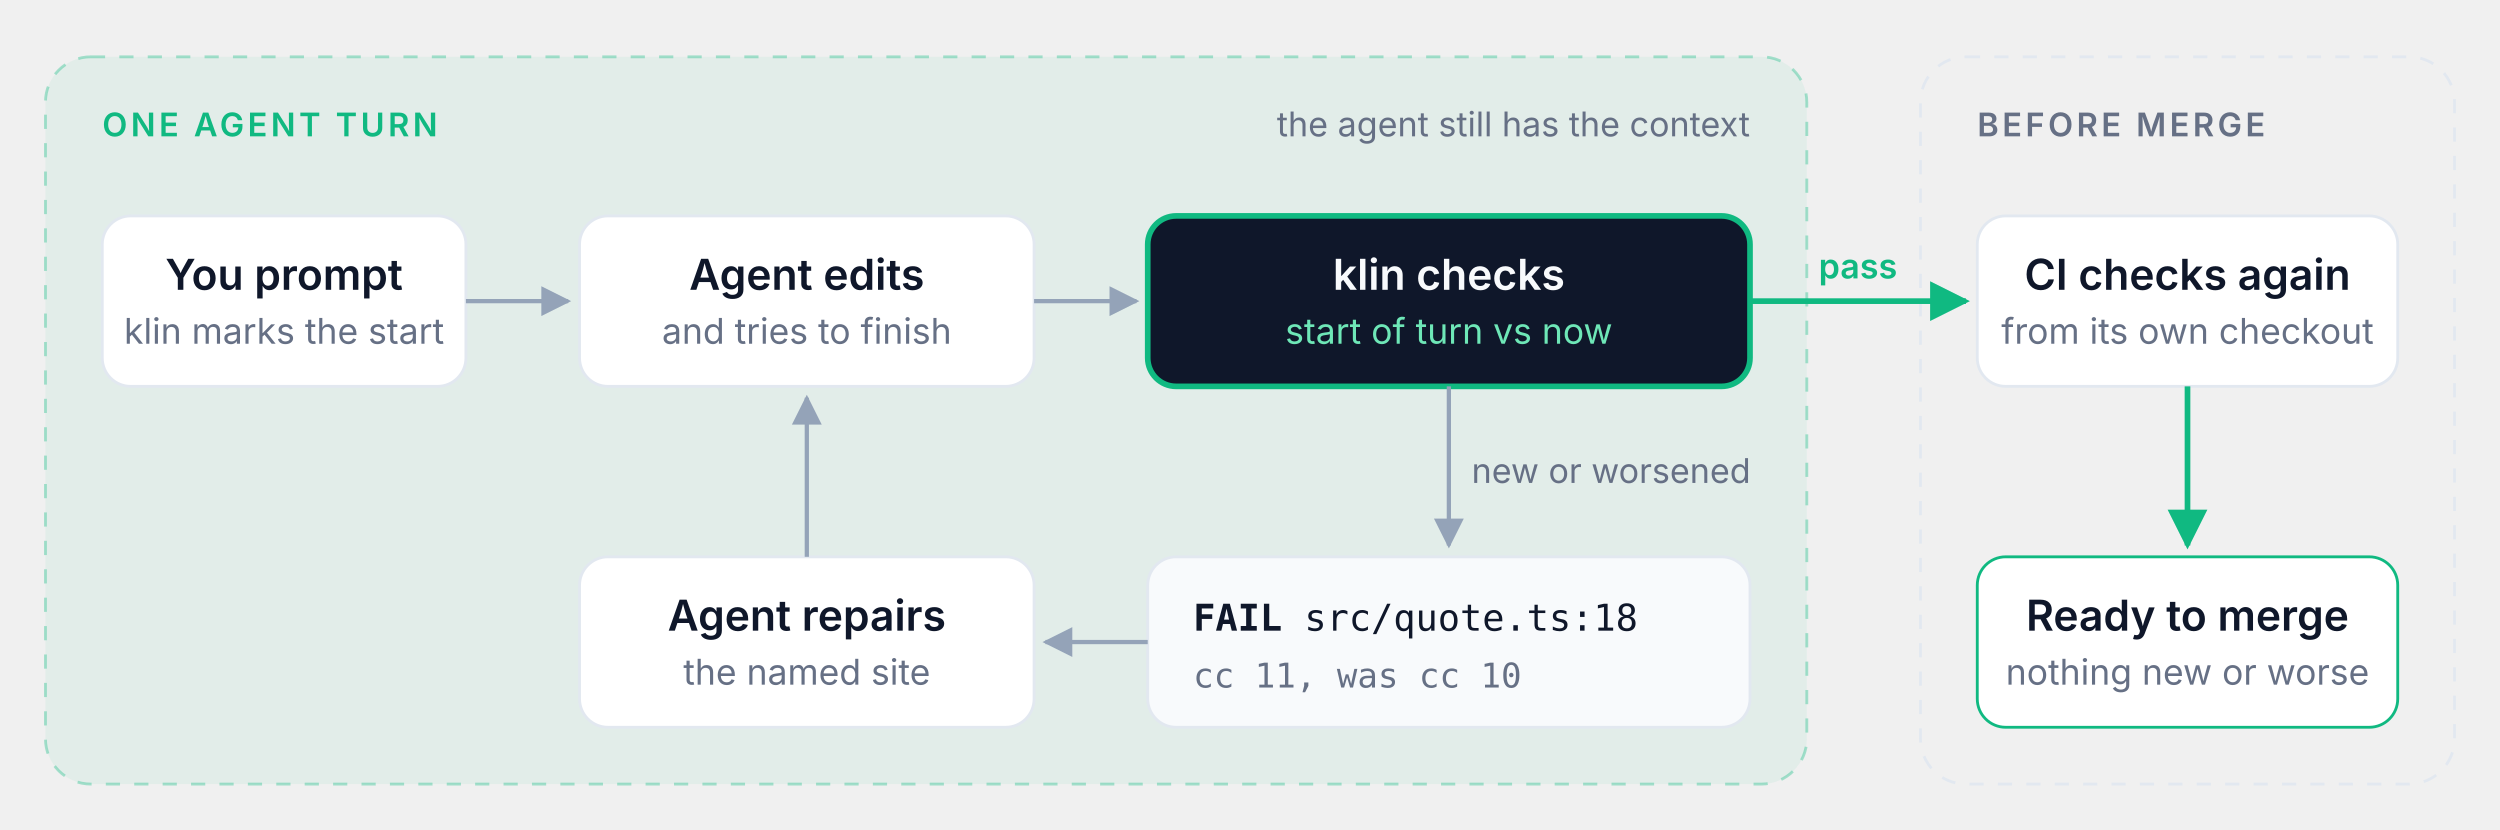
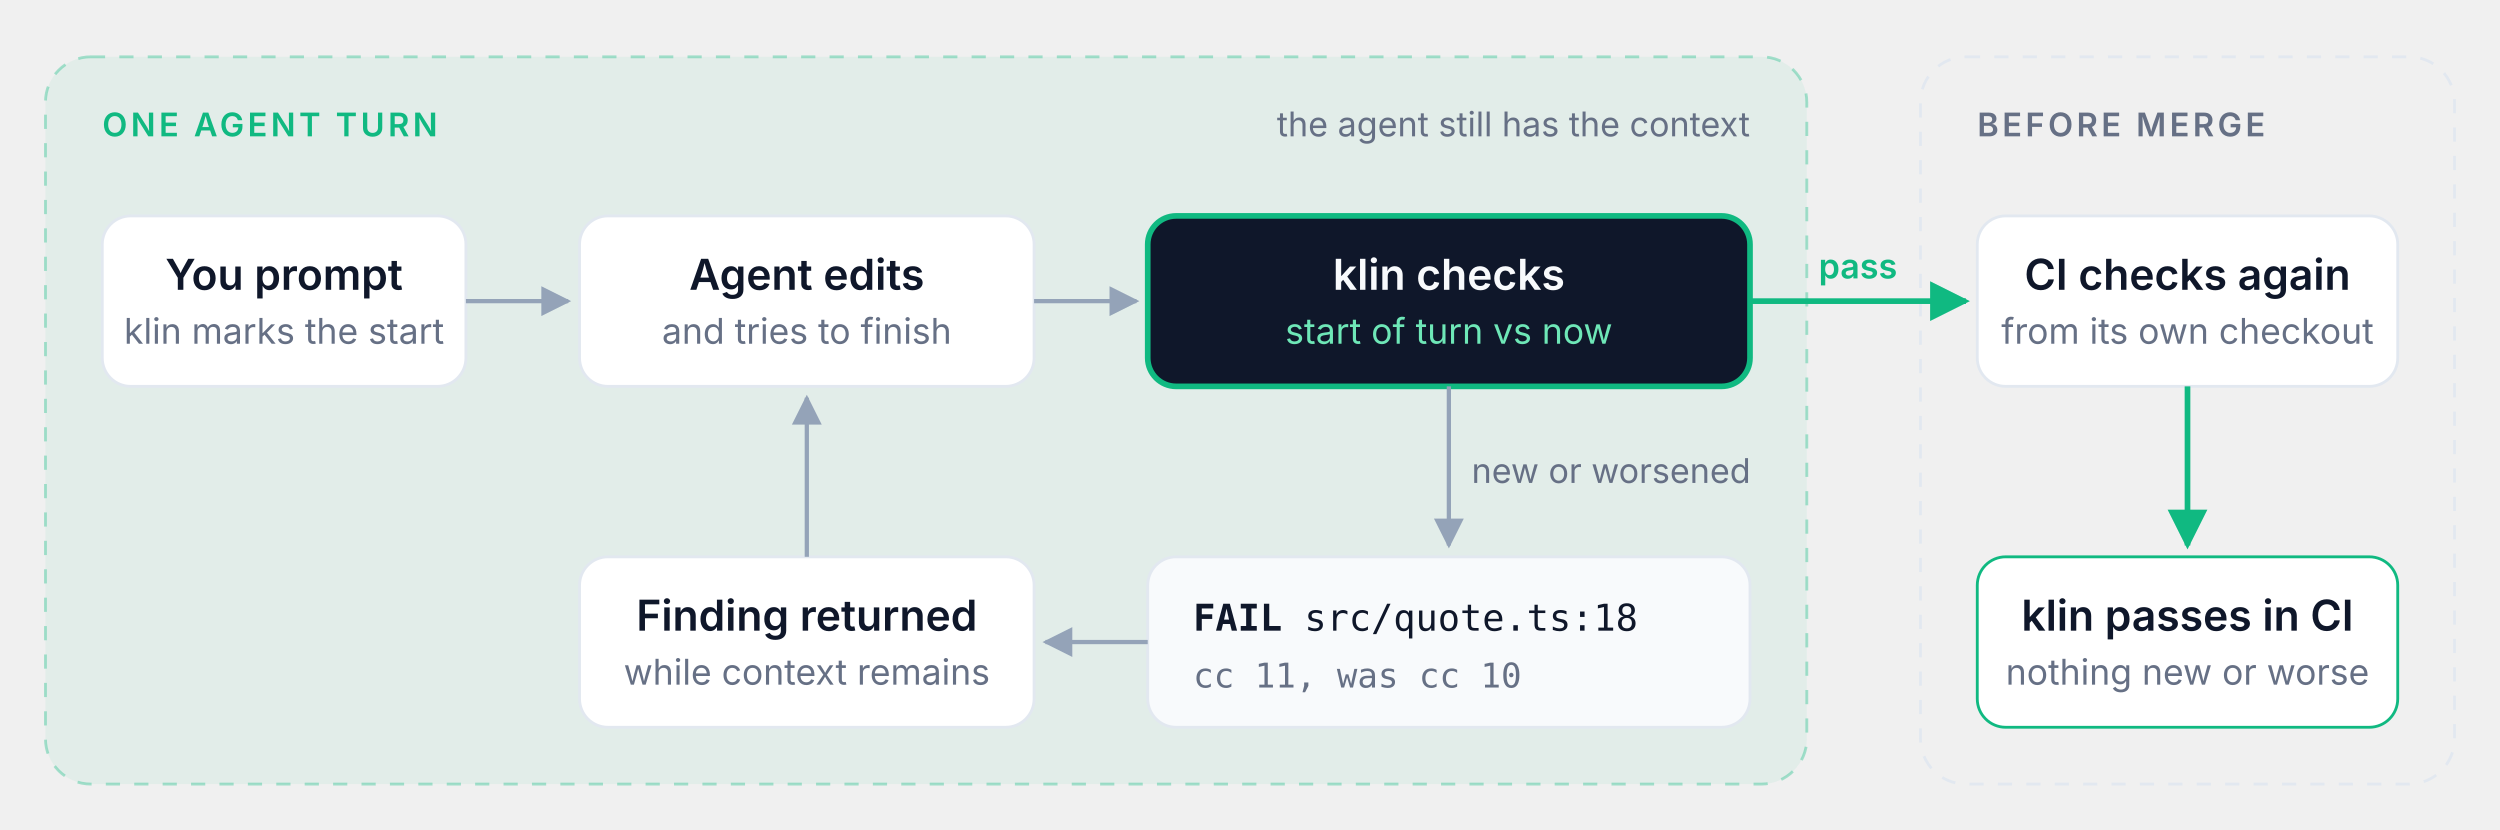
<svg xmlns="http://www.w3.org/2000/svg" width="880" height="292" viewBox="0 0 880 292" role="img" aria-labelledby="title desc" font-family="Inter, -apple-system, BlinkMacSystemFont, 'Segoe UI', Helvetica, Arial, sans-serif">
  <defs>
    <marker id="a" viewBox="0 0 10 10" refX="9" refY="5" markerWidth="7" markerHeight="7" orient="auto-start-reverse">
      <path d="M0 0L10 5L0 10z" fill="#94A3B8" />
    </marker>
    <marker id="g" viewBox="0 0 10 10" refX="9" refY="5" markerWidth="7" markerHeight="7" orient="auto-start-reverse">
      <path d="M0 0L10 5L0 10z" fill="#10B981" />
    </marker>
  </defs>
  <rect x="16" y="20" width="620" height="256" rx="16" fill="#10B981" fill-opacity="0.06" stroke="#10B981" stroke-opacity="0.35" stroke-dasharray="5 5" />
  <text x="36" y="48" font-size="11.5" font-weight="600" letter-spacing="1.2" fill="#10B981">ONE AGENT TURN</text>
  <text x="616" y="48" text-anchor="end" font-size="12" fill="#667085">the agent still has the context</text>
  <rect x="676" y="20" width="188" height="256" rx="16" fill="none" stroke="#E2E8F0" stroke-dasharray="5 5" />
  <text x="696" y="48" font-size="11.5" font-weight="600" letter-spacing="1.2" fill="#667085">BEFORE MERGE</text>
  <rect x="36" y="76" width="128" height="60" rx="10" fill="#FFFFFF" stroke="#E2E8F0" stroke-width="1" />
  <text x="100.0" y="102" text-anchor="middle" font-size="15" font-weight="600" fill="#0F172A">You prompt</text>
  <text x="100.0" y="121" text-anchor="middle" font-size="12.5" fill="#667085">klin marks the start</text>
  <rect x="204" y="76" width="160" height="60" rx="10" fill="#FFFFFF" stroke="#E2E8F0" stroke-width="1" />
  <text x="284.0" y="102" text-anchor="middle" font-size="15" font-weight="600" fill="#0F172A">Agent edits</text>
  <text x="284.0" y="121" text-anchor="middle" font-size="12.5" fill="#667085">and tries to finish</text>
  <rect x="404" y="76" width="212" height="60" rx="10" fill="#0F172A" stroke="#10B981" stroke-width="2" />
  <text x="510.0" y="102" text-anchor="middle" font-size="15" font-weight="600" fill="#F8FAFC">klin checks</text>
  <text x="510.0" y="121" text-anchor="middle" font-size="12.5" fill="#6EE7B7">start of turn vs now</text>
  <rect x="204" y="196" width="160" height="60" rx="10" fill="#FFFFFF" stroke="#E2E8F0" stroke-width="1" />
-   <text x="284.0" y="222" text-anchor="middle" font-size="15" font-weight="600" fill="#0F172A">Agent repairs</text>
-   <text x="284.0" y="241" text-anchor="middle" font-size="12.5" fill="#667085">the named site</text>
+   <text x="284.0" y="222" text-anchor="middle" font-size="15" font-weight="600" fill="#0F172A">Finding returned</text>
+   <text x="284.0" y="241" text-anchor="middle" font-size="12.5" fill="#667085">while context remains</text>
  <rect x="404" y="196" width="212" height="60" rx="10" fill="#F8FAFC" stroke="#E2E8F0" />
  <text x="420" y="222" font-family="ui-monospace, SFMono-Regular, Menlo, Consolas, monospace" font-size="13" font-weight="700" fill="#0F172A">FAIL <tspan font-weight="400">src/quote.ts:18</tspan>
  </text>
  <text x="420" y="242" font-family="ui-monospace, SFMono-Regular, Menlo, Consolas, monospace" font-size="12" fill="#667085">cc 11, was cc 10</text>
  <rect x="696" y="76" width="148" height="60" rx="10" fill="#FFFFFF" stroke="#E2E8F0" stroke-width="1" />
  <text x="770.0" y="102" text-anchor="middle" font-size="15" font-weight="600" fill="#0F172A">CI checks again</text>
  <text x="770.0" y="121" text-anchor="middle" font-size="12.5" fill="#667085">from its own checkout</text>
  <rect x="696" y="196" width="148" height="60" rx="10" fill="#FFFFFF" stroke="#10B981" stroke-width="1" />
-   <text x="770.0" y="222" text-anchor="middle" font-size="15" font-weight="600" fill="#0F172A">Ready to merge</text>
+   <text x="770.0" y="222" text-anchor="middle" font-size="15" font-weight="600" fill="#0F172A">klin passes in CI</text>
  <text x="770.0" y="241" text-anchor="middle" font-size="12.5" fill="#667085">nothing new or worse</text>
  <path d="M164 106H200" stroke="#94A3B8" stroke-width="1.5" marker-end="url(#a)" />
  <path d="M364 106H400" stroke="#94A3B8" stroke-width="1.5" marker-end="url(#a)" />
  <path d="M510 136V192" stroke="#94A3B8" stroke-width="1.5" marker-end="url(#a)" />
  <text x="518" y="170" font-size="12" fill="#667085">new or worsened</text>
  <path d="M404 226H368" stroke="#94A3B8" stroke-width="1.5" marker-end="url(#a)" />
  <path d="M284 196V140" stroke="#94A3B8" stroke-width="1.5" marker-end="url(#a)" />
  <path d="M616 106H692" stroke="#10B981" stroke-width="2" marker-end="url(#g)" />
  <text x="654" y="98" text-anchor="middle" font-size="12" font-weight="600" fill="#10B981">pass</text>
  <path d="M770 136V192" stroke="#10B981" stroke-width="2" marker-end="url(#g)" />
</svg>
